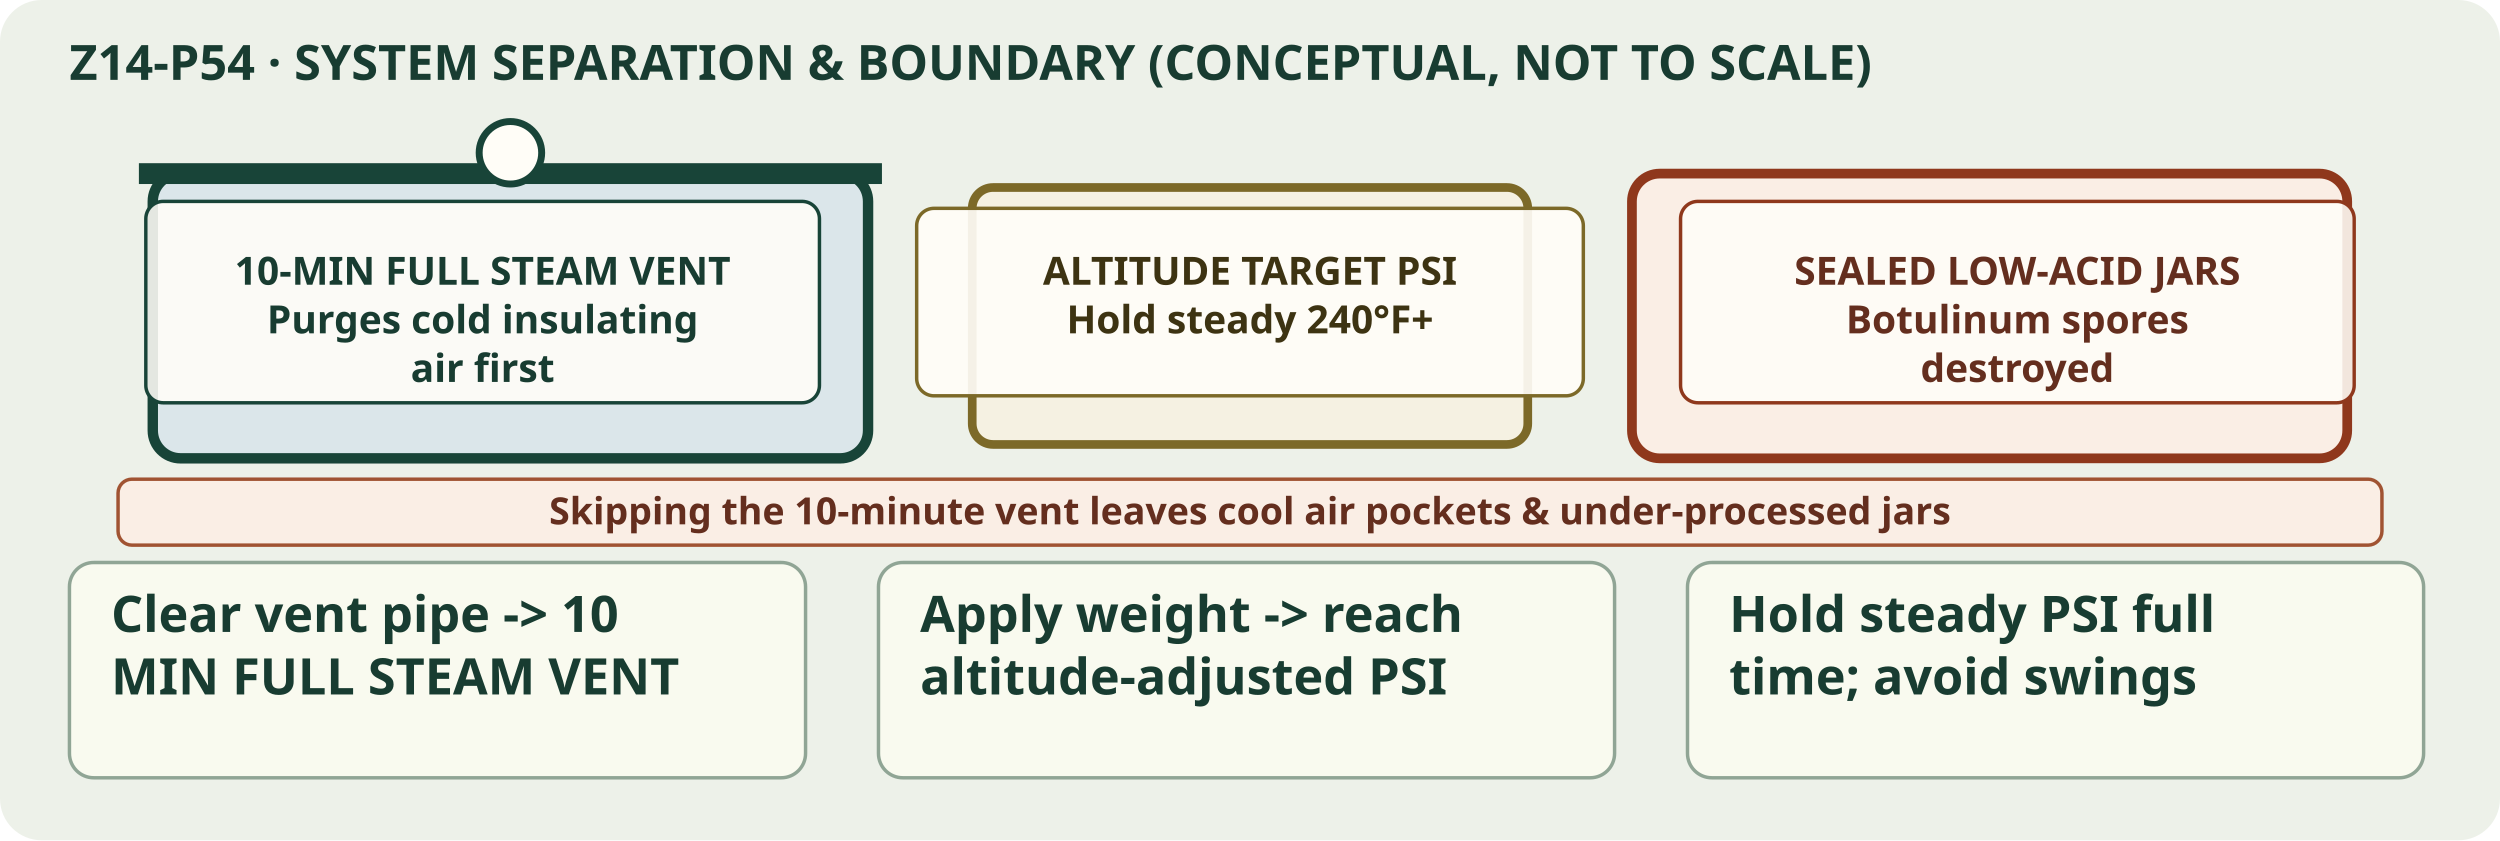
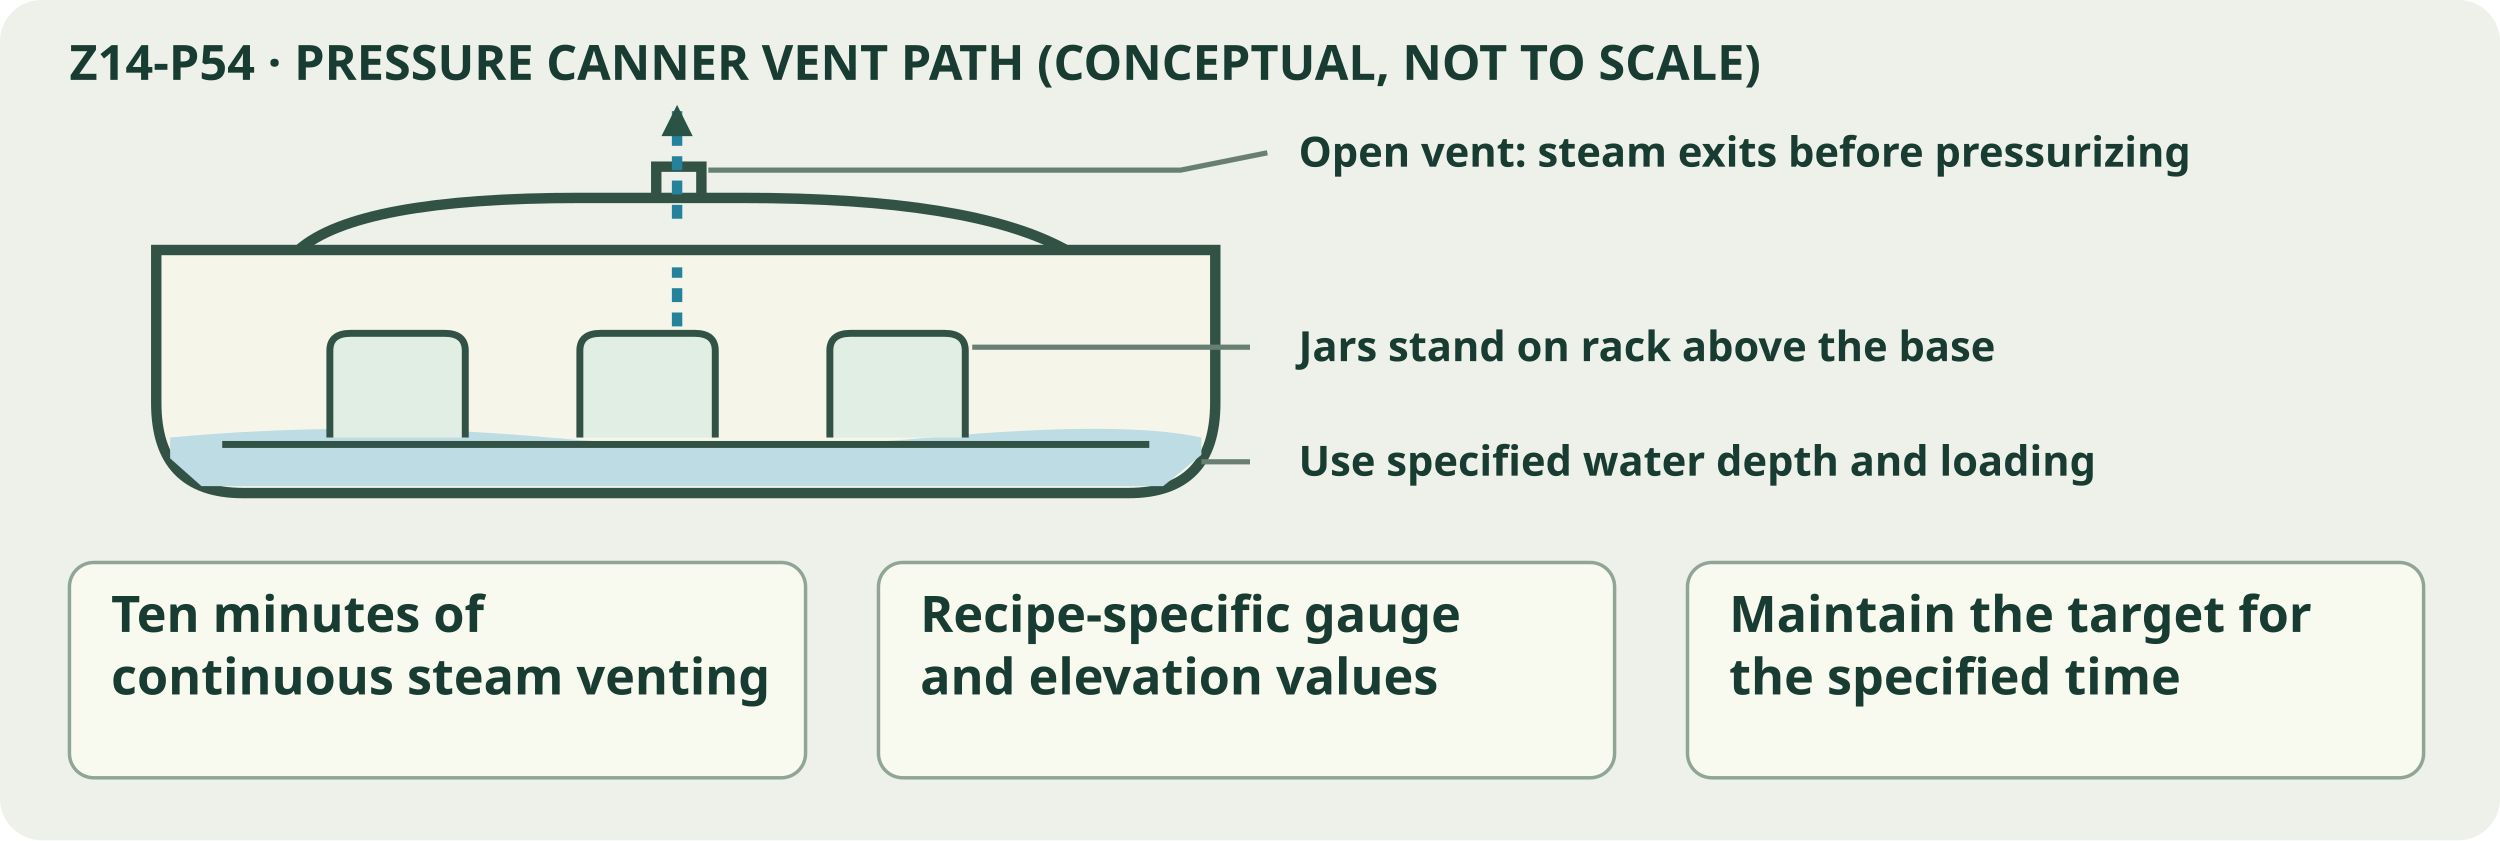
<svg xmlns="http://www.w3.org/2000/svg" viewBox="0 0 720 242" role="img" aria-labelledby="title desc">
  <defs>
    <marker id="arrow" viewBox="0 0 10 10" markerWidth="3" markerHeight="3" refX="8" refY="5" orient="auto">
      <path d="M0 0L10 5 0 10Z" fill="#285345" />
    </marker>
  </defs>
  <rect width="720" height="242" rx="12" fill="#edf1e9" />
  <g font-family="system-ui,sans-serif" font-size="14.5" font-weight="650" fill="#183c31">
-     <text x="20" y="23" font-size="14" font-weight="700" fill="#183c31" text-anchor="start">Z14-P54 · SYSTEM SEPARATION &amp; BOUNDARY (CONCEPTUAL, NOT TO SCALE)</text>
-     <g id="system-boundary-canning_pressure-artwork">
-       <rect x="44" y="50" width="206" height="82" rx="8" fill="#dbe6ea" stroke="#184438" stroke-width="3" />
-       <path d="M40 50h214" stroke="#184438" stroke-width="6" />
-       <circle cx="147" cy="44" r="9" fill="#fffdf7" stroke="#184438" stroke-width="2" />
-       <rect x="280" y="54" width="160" height="74" rx="6" fill="#f5f1e2" stroke="#7c6928" stroke-width="2.5" />
-       <rect x="470" y="50" width="206" height="82" rx="8" fill="#faeee5" stroke="#8f381c" stroke-width="2.8" />
-       <rect x="42" y="58" width="194" height="58" rx="5" fill="#fffdf7" fill-opacity="0.88" stroke="#184438" />
-       <text x="139" y="82" font-size="11.2" font-weight="700" fill="#183c31" text-anchor="middle">10-MIN FULL STEAM VENT</text>
-       <text x="139" y="96" font-size="11.2" font-weight="700" fill="#183c31" text-anchor="middle">Purges cold insulating</text>
-       <text x="139" y="110" font-size="11.2" font-weight="700" fill="#183c31" text-anchor="middle">air first</text>
-       <rect x="264" y="60" width="192" height="54" rx="5" fill="#fffdf7" fill-opacity="0.92" stroke="#7c6928" />
-       <text x="360" y="82" font-size="11.2" font-weight="700" fill="#3d3312" text-anchor="middle">ALTITUDE TARGET PSI</text>
-       <text x="360" y="96" font-size="11.2" font-weight="700" fill="#3d3312" text-anchor="middle">Hold steady 240°F+</text>
-       <rect x="484" y="58" width="194" height="58" rx="5" fill="#fffdf7" fill-opacity="0.88" stroke="#8f381c" />
-       <text x="581" y="82" font-size="11.2" font-weight="700" fill="#642e1e" text-anchor="middle">SEALED LOW-ACID JARS</text>
-       <text x="581" y="96" font-size="11.2" font-weight="700" fill="#642e1e" text-anchor="middle">Botulinum spores</text>
-       <text x="581" y="110" font-size="11.2" font-weight="700" fill="#642e1e" text-anchor="middle">destroyed</text>
-       <rect x="34" y="138" width="652" height="19" rx="4" fill="#faeee5" stroke="#a05332" />
-       <text x="360" y="151" font-size="10.8" font-weight="650" fill="#642e1e" text-anchor="middle">Skipping the 10-minute vent leaves cool air pockets &amp; under-processed jars</text>
+     <text x="20" y="23" font-size="14" font-weight="700" fill="#183c31" text-anchor="start">Z14-P54 · PRESSURE CANNER VENT PATH (CONCEPTUAL, NOT TO SCALE)</text>
+     <g id="canner-vent-artwork">
+       <path d="M45 72H350V116Q350 142 325 142H70Q45 142 45 116Z" fill="#f5f5ea" stroke="#315245" stroke-width="3" />
+       <path d="M49 126Q103 121 158 126T268 126T346 126V131L335 140H58L49 132Z" fill="#bddce3" />
+       <path d="M64 128H331" stroke="#315245" stroke-width="2" />
+       <path d="M95 126V101Q95 96 101 96H128Q134 96 134 101V126 M167 126V101Q167 96 173 96H200Q206 96 206 101V126 M239 126V101Q239 96 245 96H272Q278 96 278 101V126" fill="#e1eee3" stroke="#315245" stroke-width="2" />
+       <path d="M86 72Q103 57 167 57H214Q280 57 307 72M189 57V48H202V57" fill="none" stroke="#315245" stroke-width="3" />
+       <path d="M195 94V77M195 63V32" stroke="#24829b" stroke-width="3" stroke-dasharray="4 3" marker-end="url(#arrow)" />
+       <path d="M204 49h136l25-5M280 100h80M346 133h14" fill="none" stroke="#697f73" stroke-width="1.5" />
+       <text x="374" y="48" font-size="12" font-weight="650" fill="#183c31" text-anchor="start">Open vent: steam exits before pressurizing</text>
+       <text x="374" y="104" font-size="12" font-weight="650" fill="#183c31" text-anchor="start">Jars stand on rack above the base</text>
+       <text x="374" y="137" font-size="12" font-weight="650" fill="#183c31" text-anchor="start">Use specified water depth and loading</text>
    </g>
    <g id="stage-panels">
      <rect x="20" y="162" width="212" height="62" rx="7" fill="#f9faef" stroke="#90a595" />
-       <text x="32" y="182" font-size="14.5" font-weight="650" fill="#183c31" text-anchor="start">Clear vent pipe -&gt; 10</text>
-       <text x="32" y="200" font-size="14.5" font-weight="650" fill="#183c31" text-anchor="start">MIN FULL STEAM VENT</text>
+       <text x="32" y="182" font-size="14.5" font-weight="650" fill="#183c31" text-anchor="start">Ten minutes of</text>
+       <text x="32" y="200" font-size="14.5" font-weight="650" fill="#183c31" text-anchor="start">continuous steam venting</text>
      <rect x="253" y="162" width="212" height="62" rx="7" fill="#f9faef" stroke="#90a595" />
-       <text x="265" y="182" font-size="14.5" font-weight="650" fill="#183c31" text-anchor="start">Apply weight -&gt; reach</text>
-       <text x="265" y="200" font-size="14.5" font-weight="650" fill="#183c31" text-anchor="start">altitude-adjusted PSI</text>
+       <text x="265" y="182" font-size="14.5" font-weight="650" fill="#183c31" text-anchor="start">Recipe-specific gauge</text>
+       <text x="265" y="200" font-size="14.5" font-weight="650" fill="#183c31" text-anchor="start">and elevation values</text>
      <rect x="486" y="162" width="212" height="62" rx="7" fill="#f9faef" stroke="#90a595" />
-       <text x="498" y="182" font-size="14.5" font-weight="650" fill="#183c31" text-anchor="start">Hold steady PSI full</text>
-       <text x="498" y="200" font-size="14.5" font-weight="650" fill="#183c31" text-anchor="start">time; avoid swings</text>
+       <text x="498" y="182" font-size="14.5" font-weight="650" fill="#183c31" text-anchor="start">Maintain the target for</text>
+       <text x="498" y="200" font-size="14.5" font-weight="650" fill="#183c31" text-anchor="start">the specified time</text>
    </g>
  </g>
</svg>
